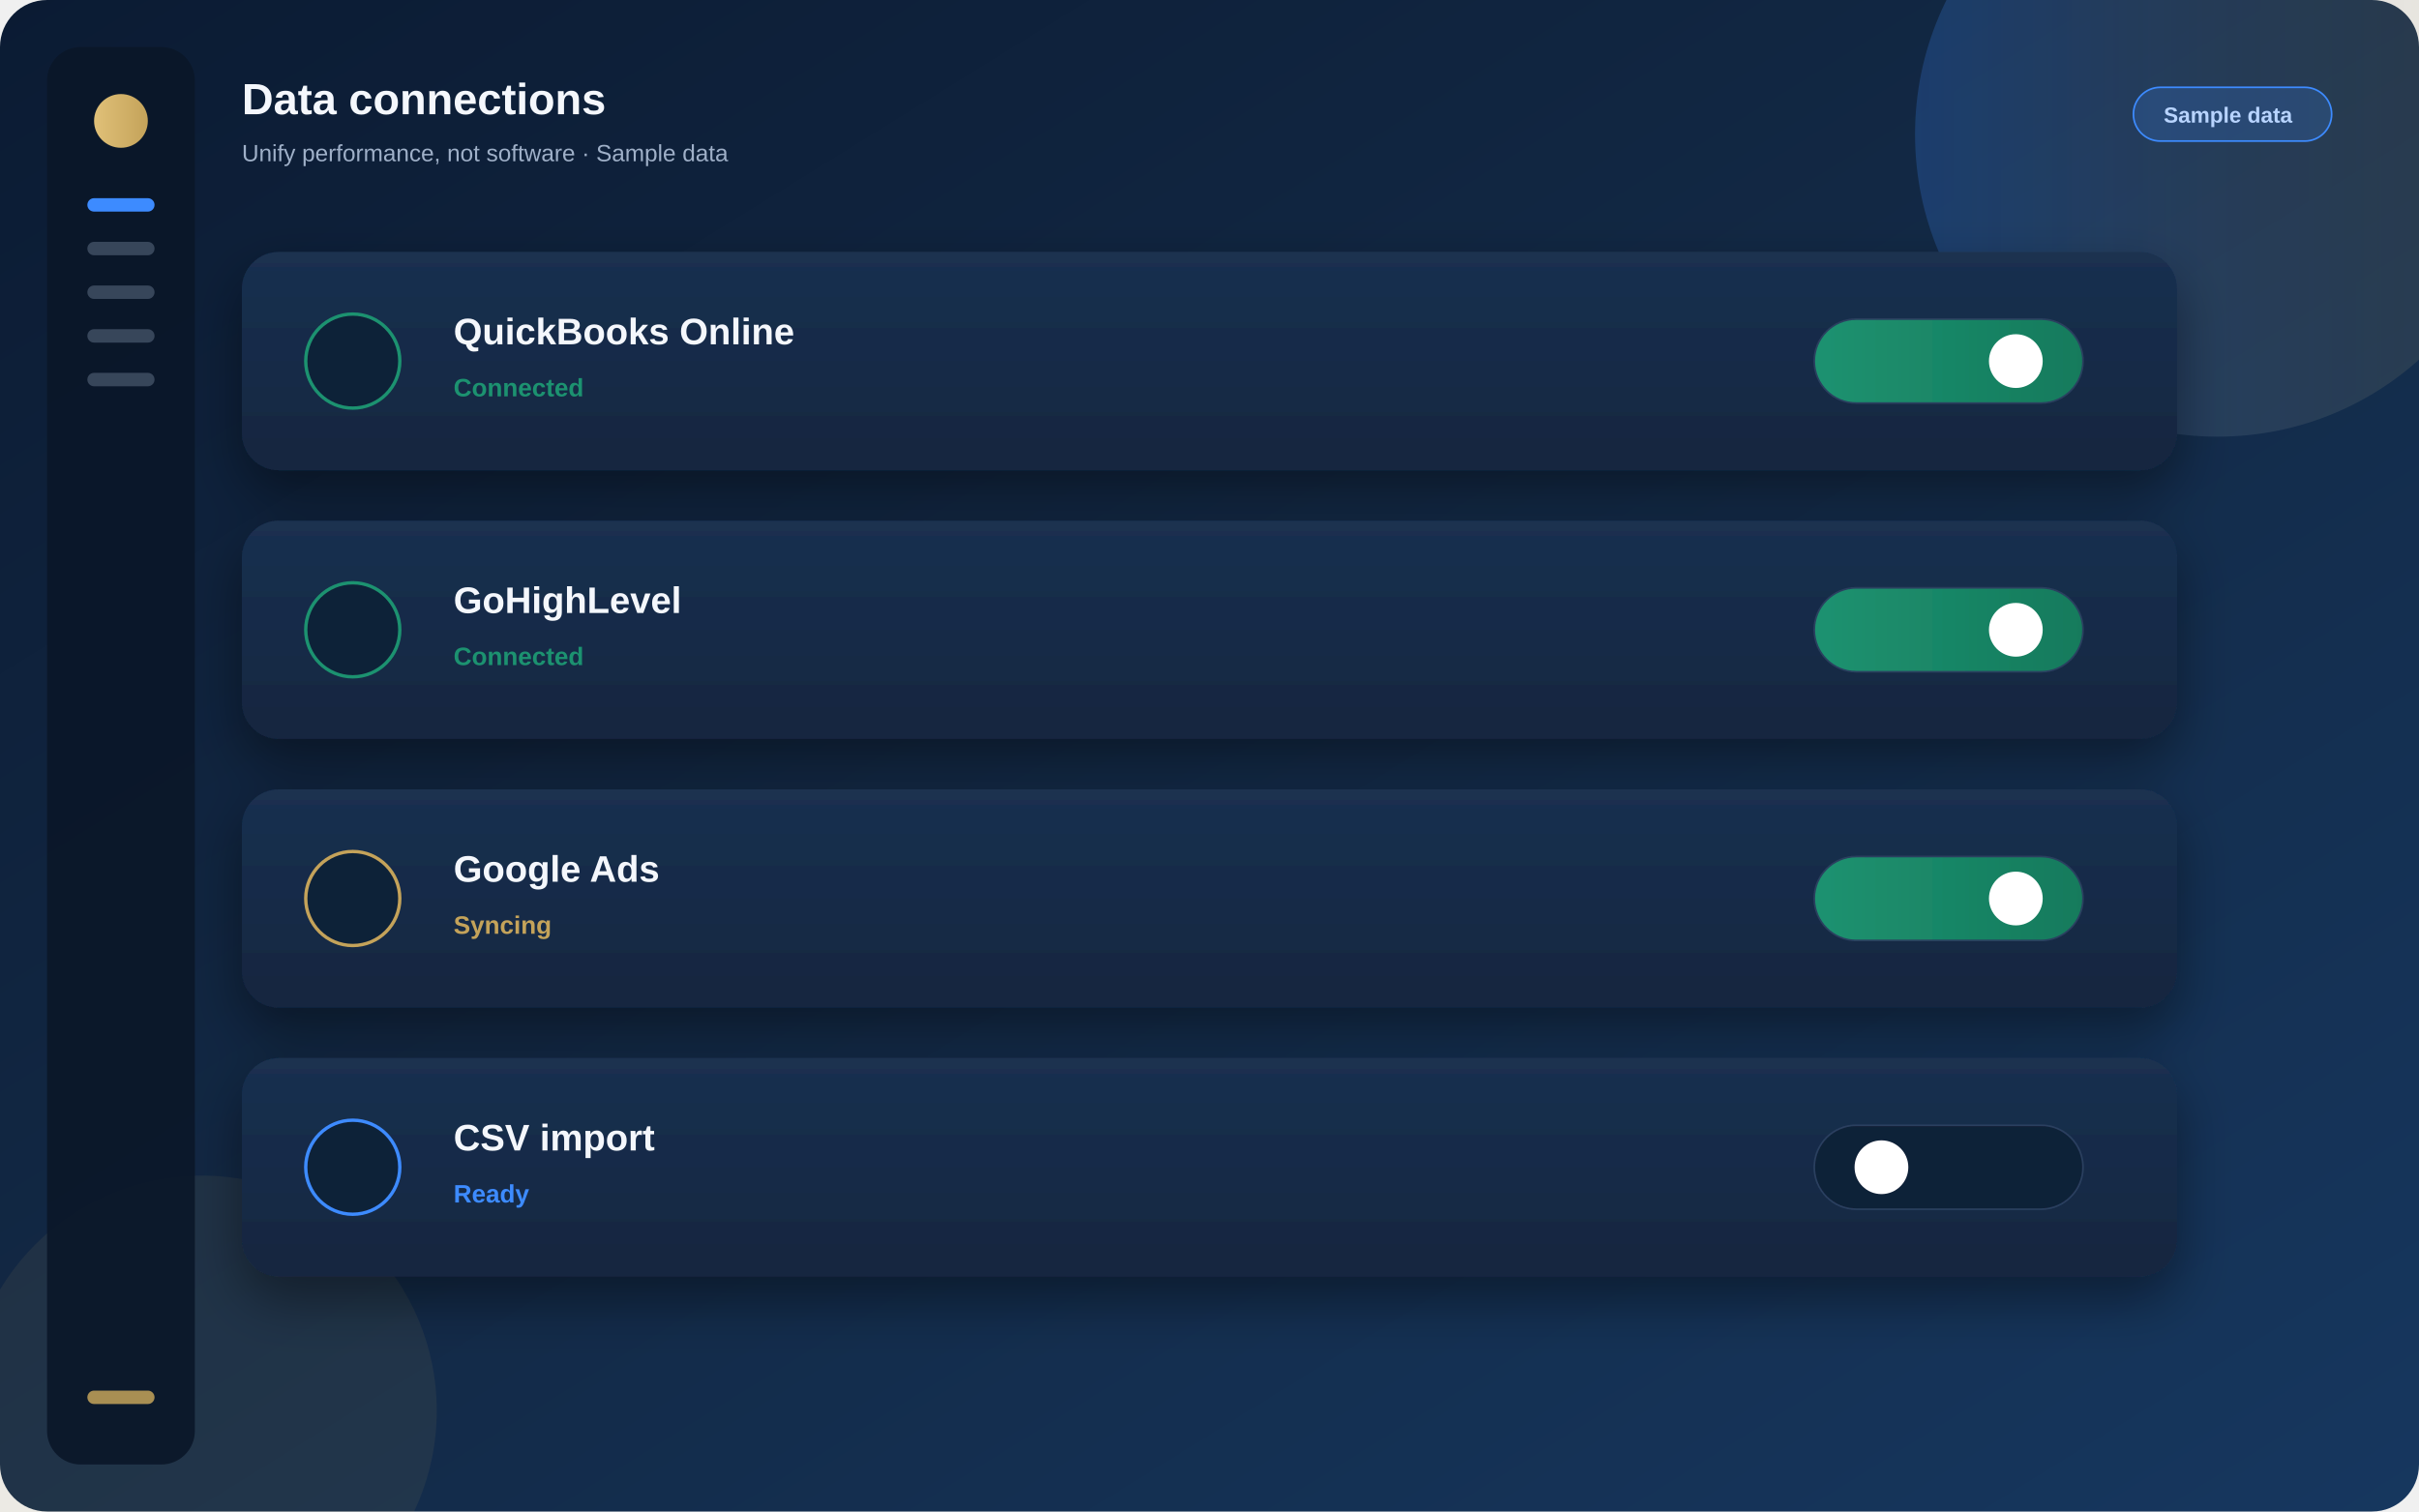
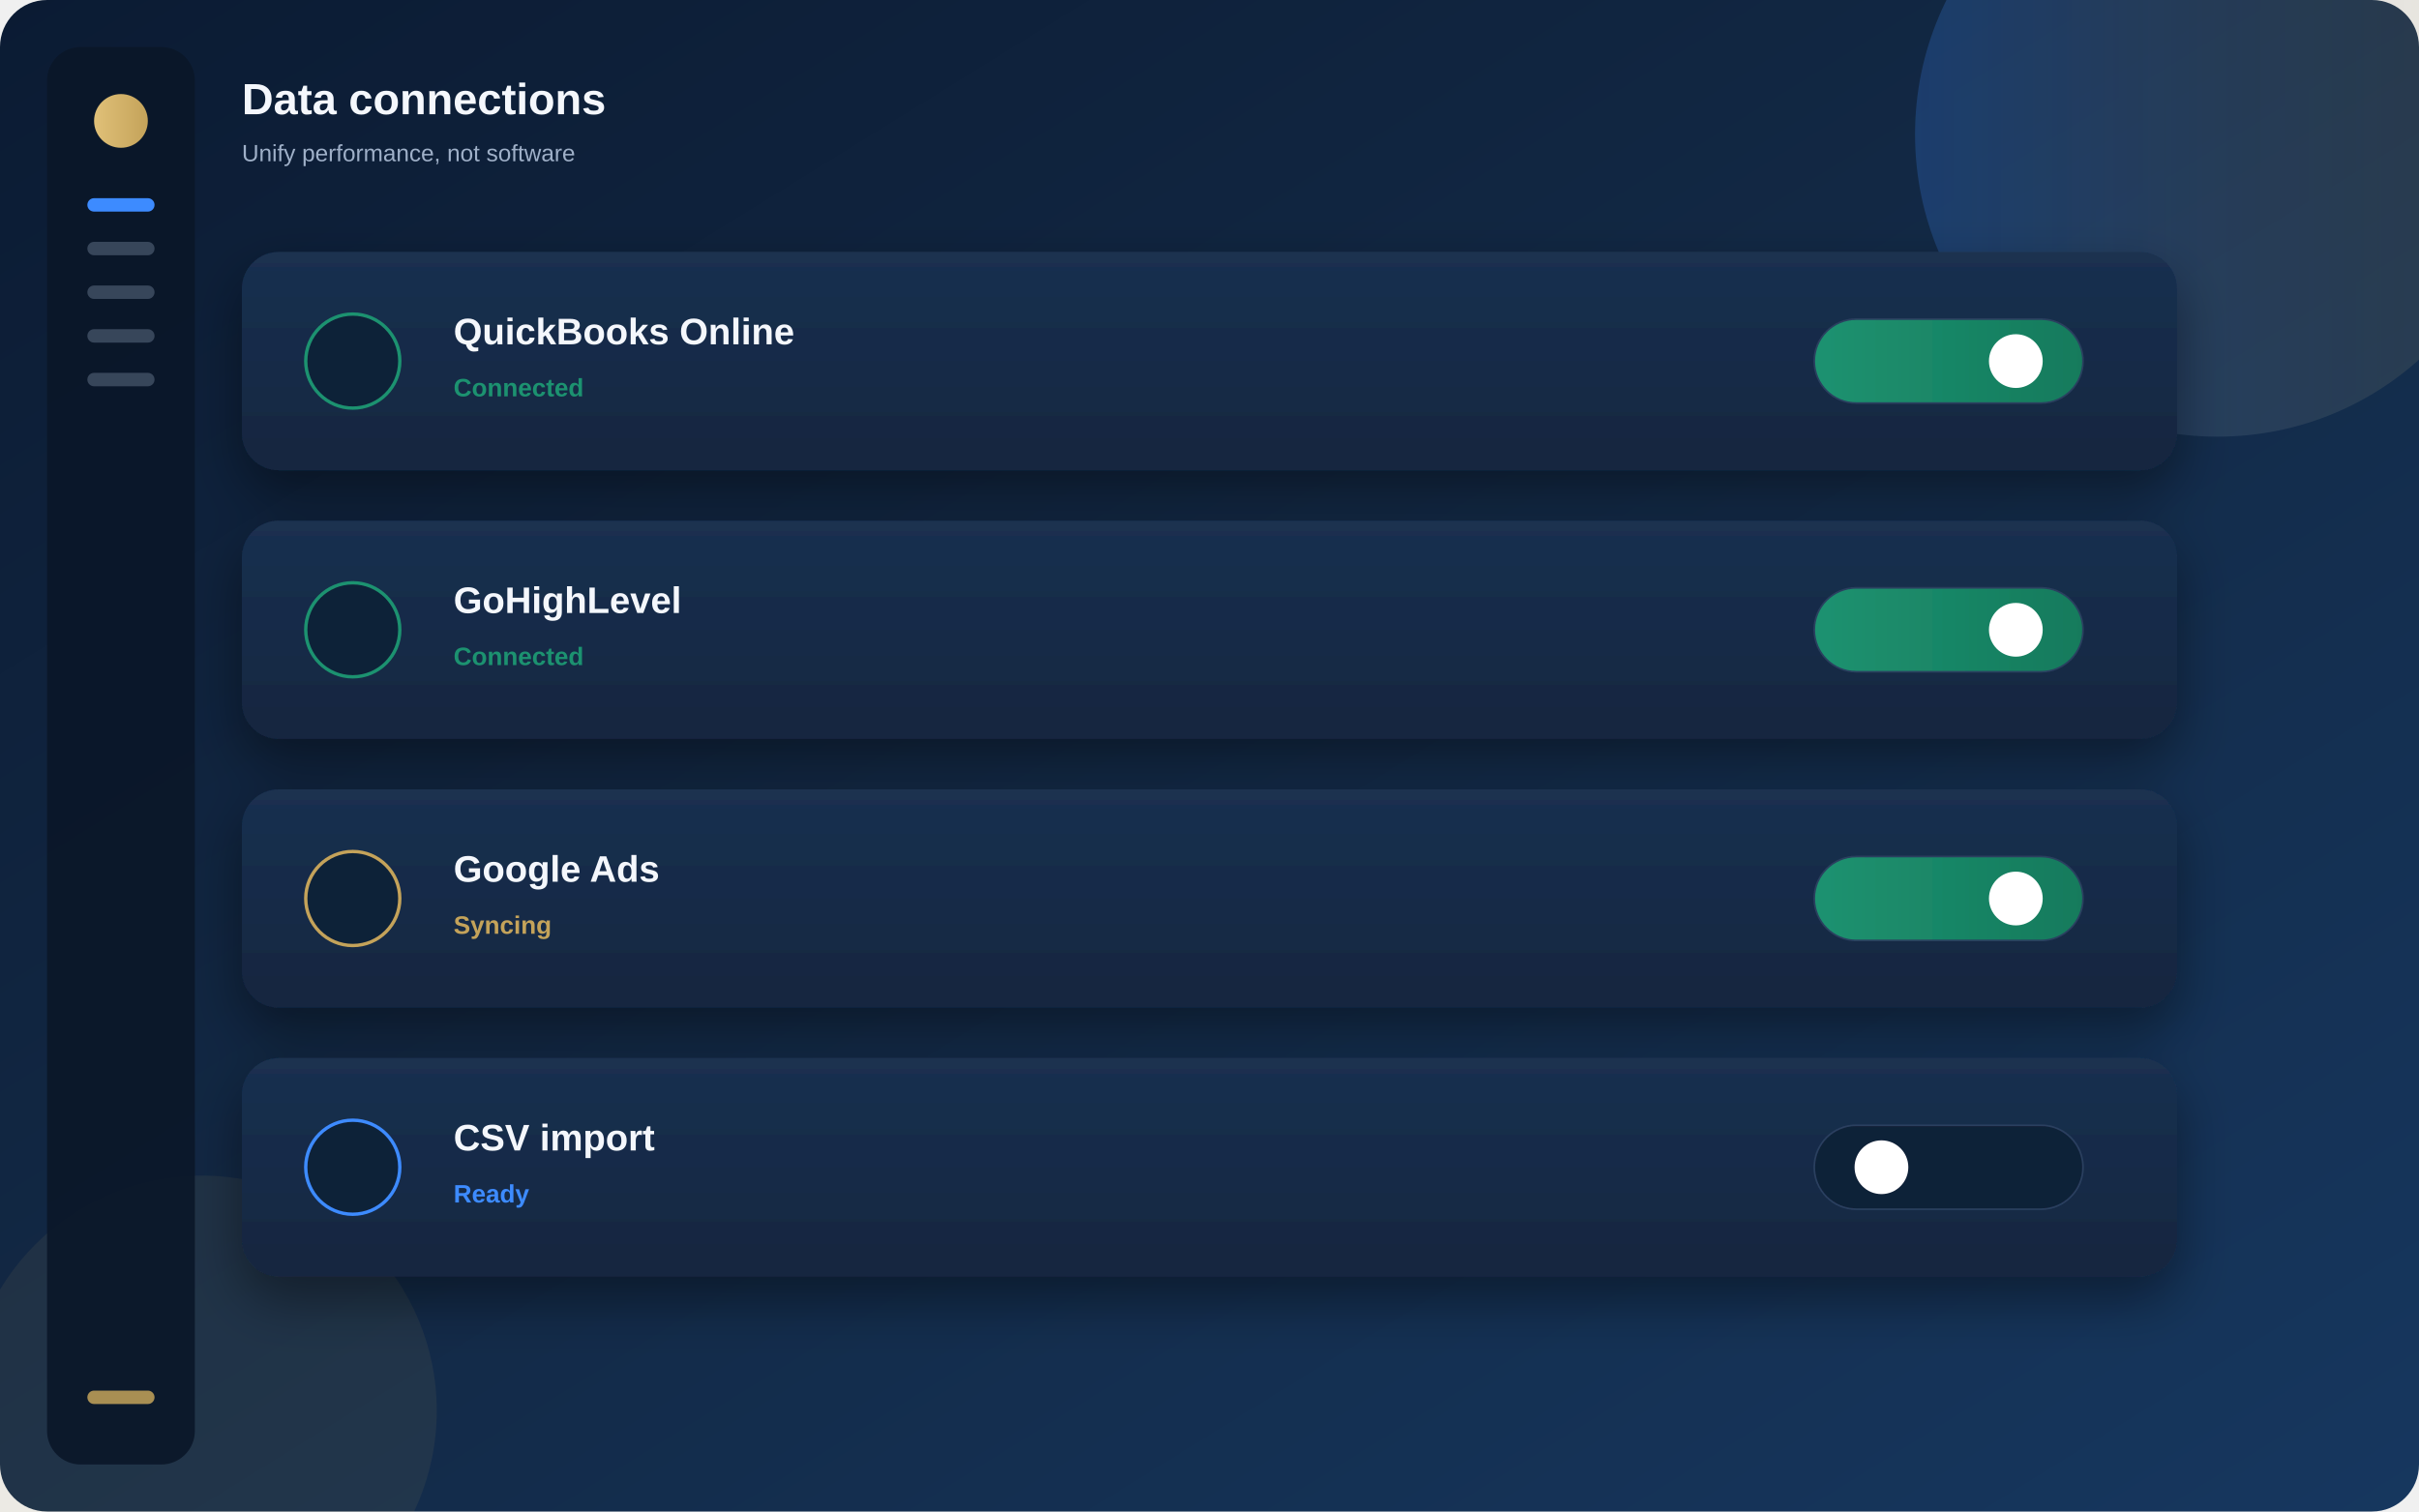
<svg xmlns="http://www.w3.org/2000/svg" width="1440" height="900" viewBox="0 0 1440 900" role="img">
  <defs>
    <linearGradient id="bg" x1="0" y1="0" x2="1" y2="1">
      <stop offset="0%" stop-color="#0B1B33" />
      <stop offset="45%" stop-color="#122844" />
      <stop offset="100%" stop-color="#16375F" />
    </linearGradient>
    <linearGradient id="card" x1="0" y1="0" x2="0" y2="1">
      <stop offset="0%" stop-color="#1A3050" />
      <stop offset="100%" stop-color="#13263F" />
    </linearGradient>
    <linearGradient id="blue" x1="0" y1="0" x2="1" y2="0">
      <stop offset="0%" stop-color="#3D8BFF" />
      <stop offset="100%" stop-color="#2F6BFF" />
    </linearGradient>
    <linearGradient id="gold" x1="0" y1="0" x2="1" y2="0">
      <stop offset="0%" stop-color="#E0C078" />
      <stop offset="100%" stop-color="#C4A35A" />
    </linearGradient>
    <linearGradient id="mint" x1="0" y1="0" x2="1" y2="0">
      <stop offset="0%" stop-color="#1D9270" />
      <stop offset="100%" stop-color="#157A5C" />
    </linearGradient>
    <linearGradient id="glow" x1="0" y1="0" x2="1" y2="0">
      <stop offset="0%" stop-color="#3D8BFF" stop-opacity="0.22" />
      <stop offset="100%" stop-color="#C4A35A" stop-opacity="0.12" />
    </linearGradient>
    <filter id="soft" x="-30%" y="-30%" width="160%" height="160%">
      <feDropShadow dx="0" dy="14" stdDeviation="16" flood-color="#000" flood-opacity="0.4" />
    </filter>
  </defs>
  <rect width="1440" height="900" rx="28" fill="url(#bg)" />
  <circle cx="1320" cy="80" r="180" fill="url(#glow)" />
  <circle cx="120" cy="840" r="140" fill="#C4A35A" opacity="0.08" />
  <rect x="28" y="28" width="88" height="844" rx="20" fill="#0A1628" opacity="0.9" />
  <circle cx="72" cy="72" r="16" fill="url(#gold)" />
  <rect x="52" y="118" width="40" height="8" rx="4" fill="#3D8BFF" />
  <rect x="52" y="144" width="40" height="8" rx="4" fill="#7A8BA3" opacity="0.4" />
  <rect x="52" y="170" width="40" height="8" rx="4" fill="#7A8BA3" opacity="0.4" />
  <rect x="52" y="196" width="40" height="8" rx="4" fill="#7A8BA3" opacity="0.4" />
  <rect x="52" y="222" width="40" height="8" rx="4" fill="#7A8BA3" opacity="0.4" />
  <rect x="52" y="828" width="40" height="8" rx="4" fill="#C4A35A" opacity="0.85" />
  <text x="144" y="68" fill="#F4F7FC" font-family="Manrope, Arial, sans-serif" font-size="26" font-weight="800">Data connections</text>
-   <text x="144" y="96" fill="#9FB0C8" font-family="Manrope, Arial, sans-serif" font-size="14">Unify performance, not software · Sample data</text>
-   <rect x="1270" y="52" width="118" height="32" rx="16" fill="rgba(61,139,255,0.18)" stroke="#3D8BFF" stroke-width="1" />
-   <text x="1288" y="73" fill="#B8D4FF" font-family="Manrope, Arial, sans-serif" font-size="13" font-weight="700">Sample data</text>
+   <text x="144" y="96" fill="#9FB0C8" font-family="Manrope, Arial, sans-serif" font-size="14">Unify performance, not software</text>
  <g filter="url(#soft)">
    <rect x="144" y="150" width="1152" height="130" rx="22" fill="url(#card)" />
    <circle cx="210" cy="215" r="28" fill="#102038" stroke="#1D9270" stroke-width="2" />
    <text x="270" y="205" fill="#F4F7FC" font-size="22" font-weight="800" font-family="Manrope, Arial, sans-serif">QuickBooks Online</text>
    <text x="270" y="236" fill="#1D9270" font-size="15" font-weight="700" font-family="Manrope, Arial, sans-serif">Connected</text>
    <rect x="1080" y="190" width="160" height="50" rx="25" fill="url(#mint)" stroke="#2A3F5F" />
    <circle cx="1200" cy="215" r="16" fill="#fff" />
    <rect x="144" y="310" width="1152" height="130" rx="22" fill="url(#card)" />
    <circle cx="210" cy="375" r="28" fill="#102038" stroke="#1D9270" stroke-width="2" />
    <text x="270" y="365" fill="#F4F7FC" font-size="22" font-weight="800" font-family="Manrope, Arial, sans-serif">GoHighLevel</text>
    <text x="270" y="396" fill="#1D9270" font-size="15" font-weight="700" font-family="Manrope, Arial, sans-serif">Connected</text>
    <rect x="1080" y="350" width="160" height="50" rx="25" fill="url(#mint)" stroke="#2A3F5F" />
    <circle cx="1200" cy="375" r="16" fill="#fff" />
    <rect x="144" y="470" width="1152" height="130" rx="22" fill="url(#card)" />
    <circle cx="210" cy="535" r="28" fill="#102038" stroke="#C4A35A" stroke-width="2" />
    <text x="270" y="525" fill="#F4F7FC" font-size="22" font-weight="800" font-family="Manrope, Arial, sans-serif">Google Ads</text>
    <text x="270" y="556" fill="#C4A35A" font-size="15" font-weight="700" font-family="Manrope, Arial, sans-serif">Syncing</text>
    <rect x="1080" y="510" width="160" height="50" rx="25" fill="url(#mint)" stroke="#2A3F5F" />
    <circle cx="1200" cy="535" r="16" fill="#fff" />
    <rect x="144" y="630" width="1152" height="130" rx="22" fill="url(#card)" />
    <circle cx="210" cy="695" r="28" fill="#102038" stroke="#3D8BFF" stroke-width="2" />
    <text x="270" y="685" fill="#F4F7FC" font-size="22" font-weight="800" font-family="Manrope, Arial, sans-serif">CSV import</text>
    <text x="270" y="716" fill="#3D8BFF" font-size="15" font-weight="700" font-family="Manrope, Arial, sans-serif">Ready</text>
    <rect x="1080" y="670" width="160" height="50" rx="25" fill="#102038" stroke="#2A3F5F" />
    <circle cx="1120" cy="695" r="16" fill="#fff" />
  </g>
</svg>
